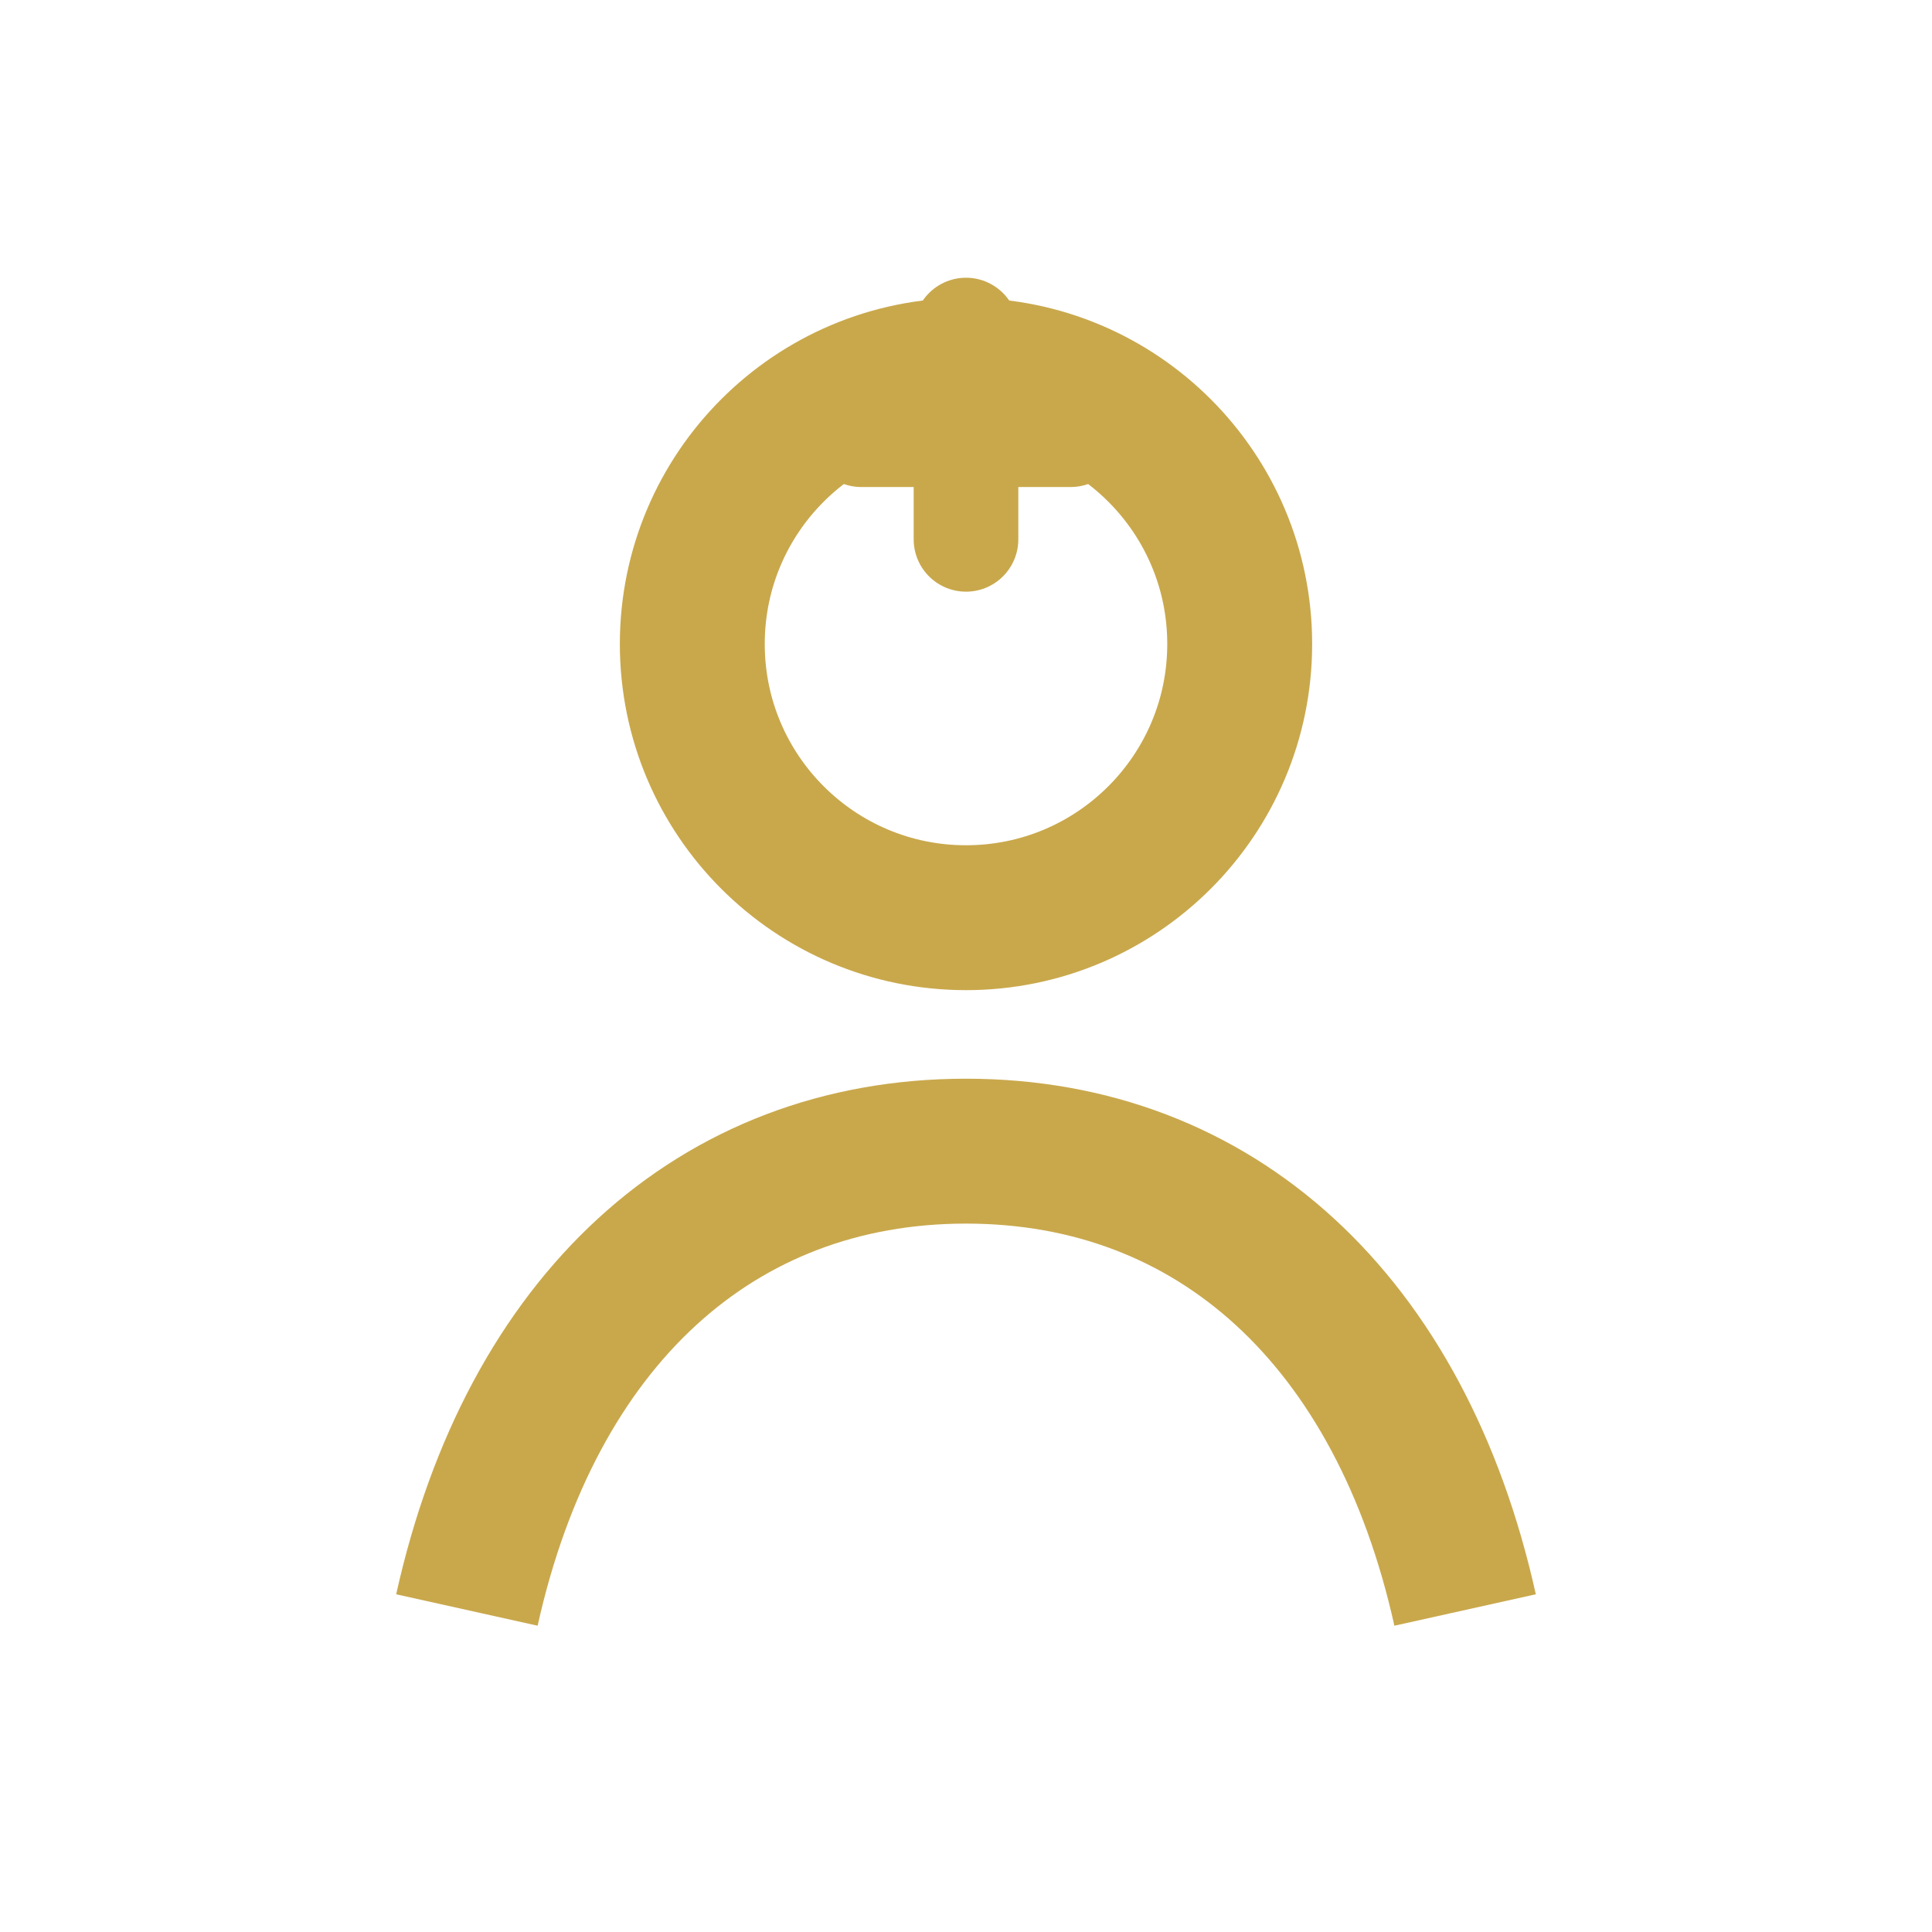
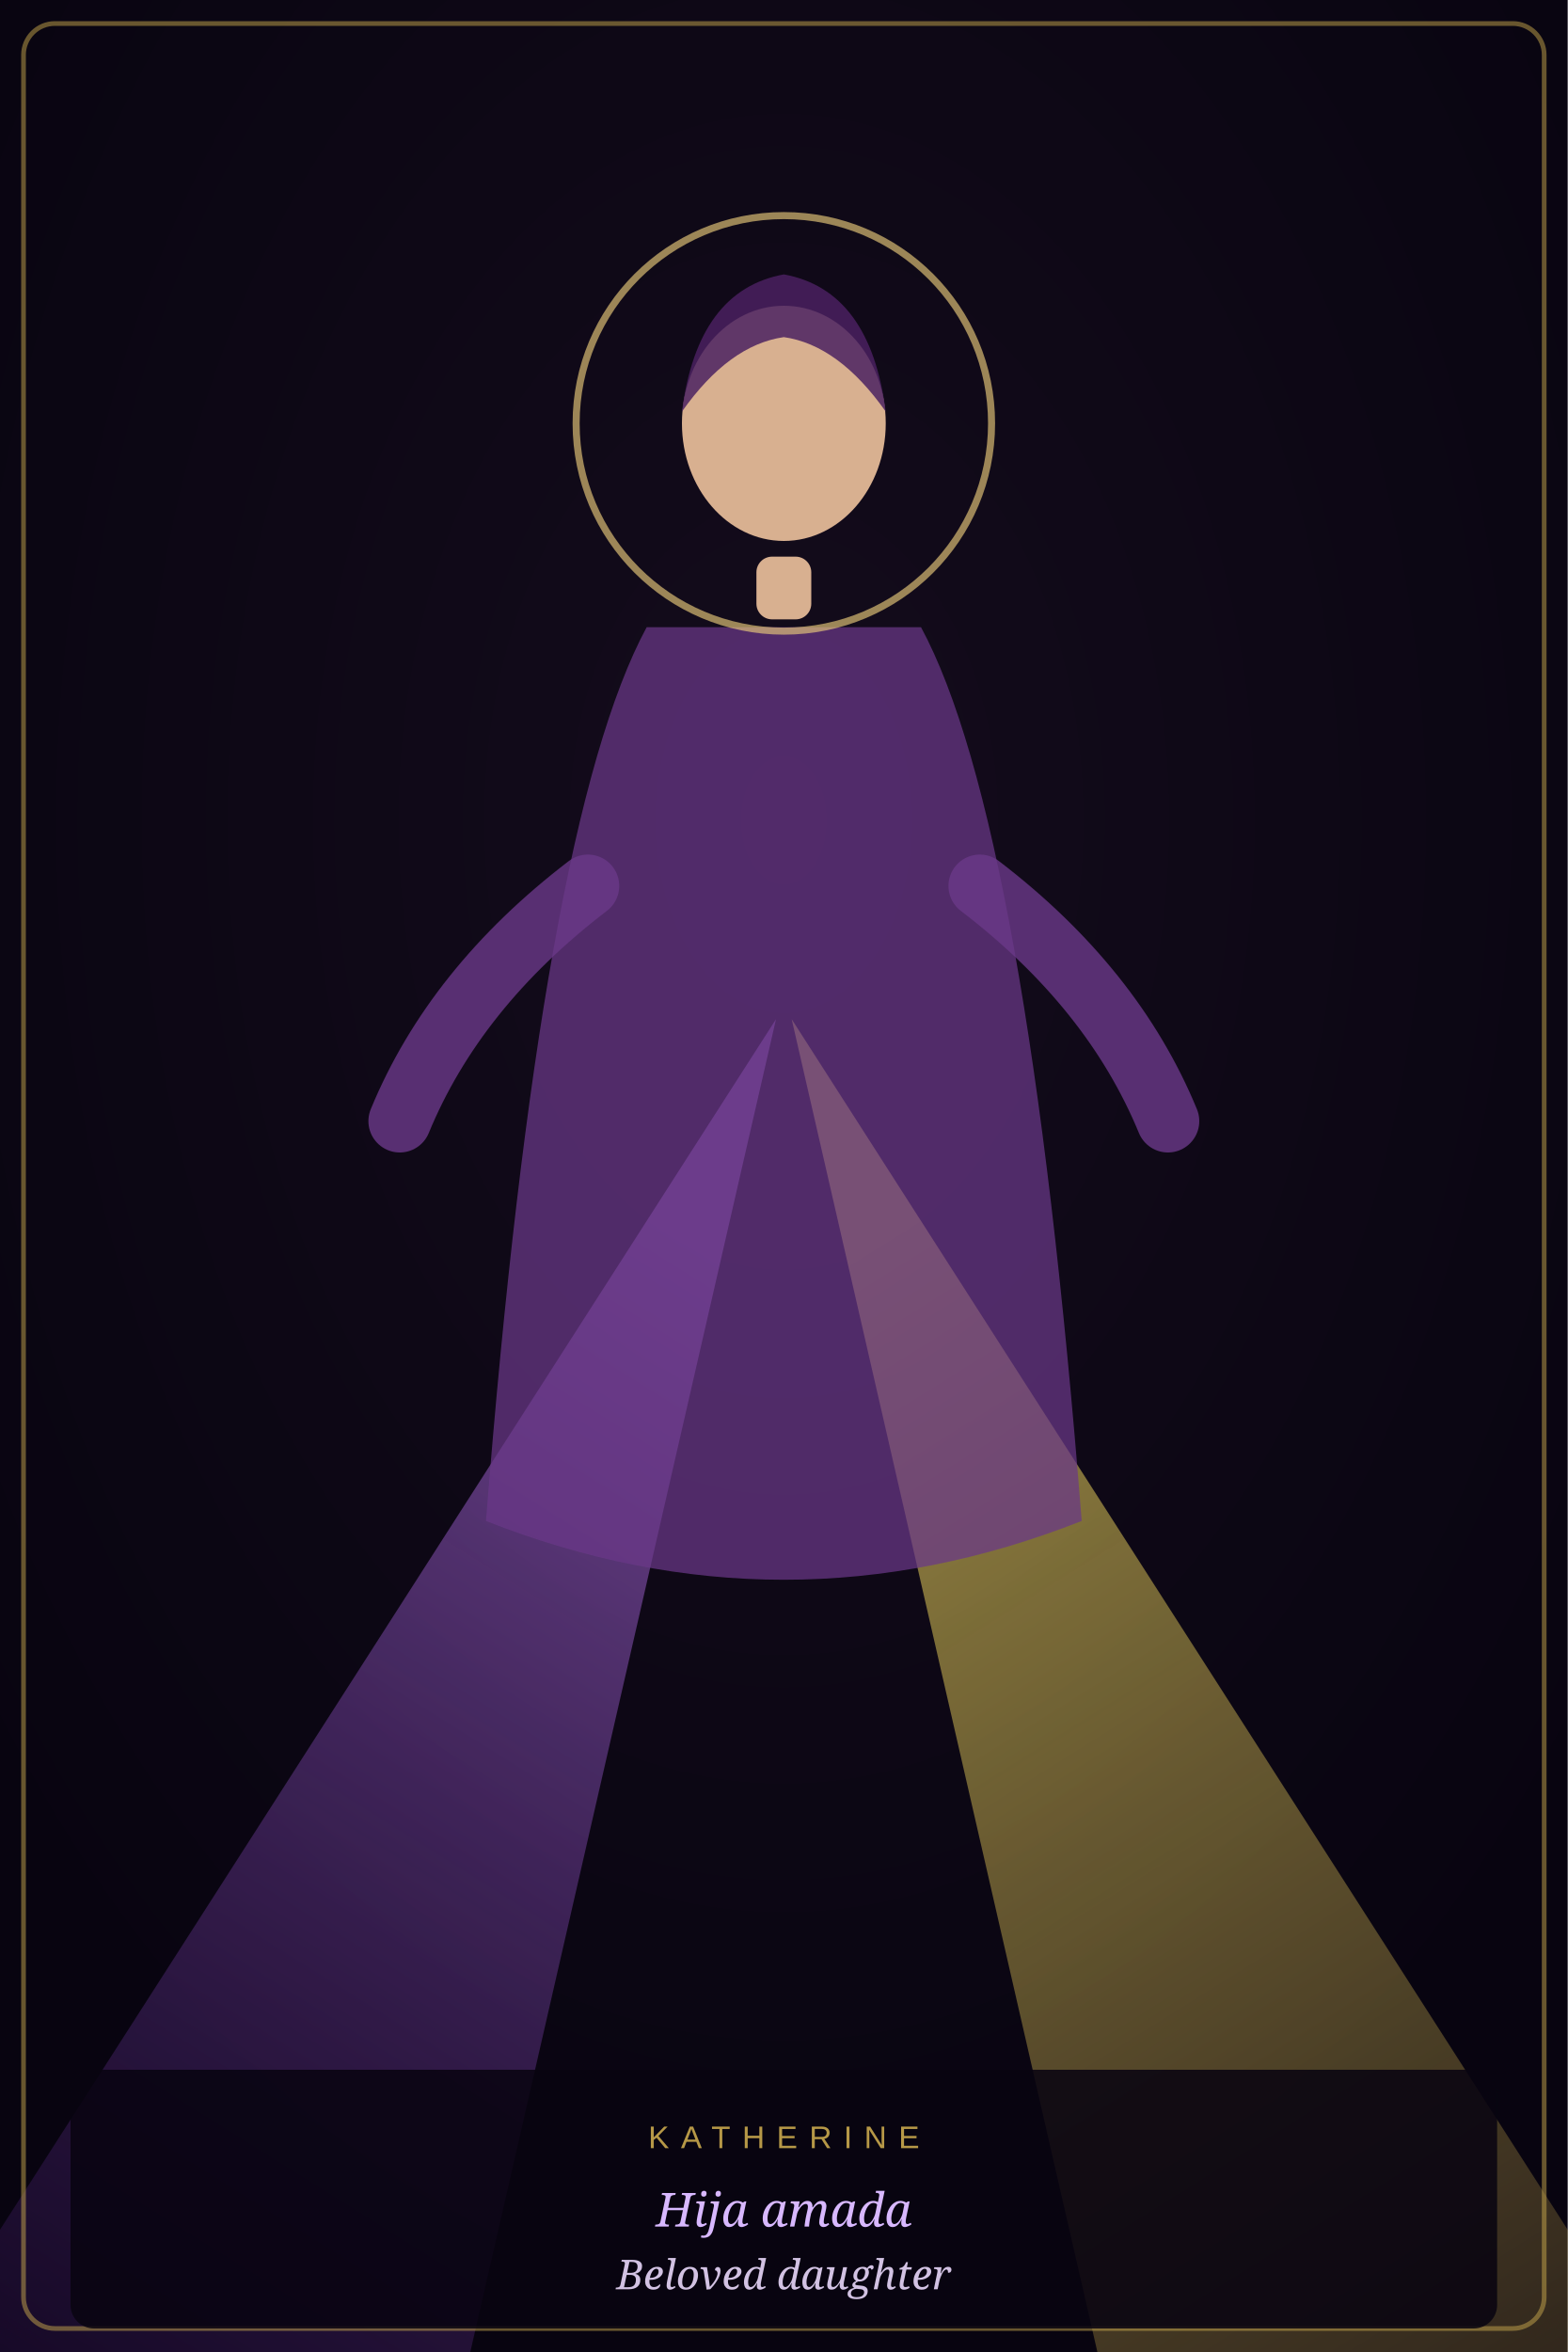
- <svg xmlns="http://www.w3.org/2000/svg" viewBox="0 0 24 24" fill="none">
-   <circle cx="12" cy="8" r="3.4" stroke="#c9a84c" stroke-width="1.8" />
-   <path d="M5.8 20c.8-3.6 3.1-5.7 6.2-5.7S17.4 16.4 18.2 20" stroke="#c9a84c" stroke-width="1.8" />
-   <path d="M12 4.1v2.6M10.7 5.4h2.6" stroke="#c9a84c" stroke-width="1.3" stroke-linecap="round" />
+ <svg xmlns="http://www.w3.org/2000/svg" viewBox="0 0 400 600">
+   <defs>
+     <radialGradient id="k-bg" cx="50%" cy="35%" r="65%">
+       <stop offset="0%" stop-color="#140c1c" />
+       <stop offset="100%" stop-color="#080410" />
+     </radialGradient>
+     <linearGradient id="k-r1" x1="50%" y1="0%" x2="10%" y2="100%">
+       <stop offset="0%" stop-color="#b070e0" stop-opacity="1" />
+       <stop offset="100%" stop-color="#502080" stop-opacity="0.35" />
+     </linearGradient>
+     <linearGradient id="k-r2" x1="50%" y1="0%" x2="90%" y2="100%">
+       <stop offset="0%" stop-color="#f5e060" stop-opacity="1" />
+       <stop offset="100%" stop-color="#c9a84c" stop-opacity="0.35" />
+     </linearGradient>
+   </defs>
+   <rect width="400" height="600" fill="url(#k-bg)" />
+   <polygon points="198,260 -20,600 120,600" fill="url(#k-r1)" opacity="0.62" />
+   <polygon points="202,260 420,600 280,600" fill="url(#k-r2)" opacity="0.62" />
+   <path d="M165,160 Q138,210 124,388 Q200,418 276,388 Q262,210 235,160 Z" fill="#6a3888" opacity="0.72" />
+   <path d="M150,226 Q116,252 102,286" stroke="#6a3888" stroke-width="16" stroke-linecap="round" fill="none" opacity="0.80" />
+   <path d="M250,226 Q284,252 298,286" stroke="#6a3888" stroke-width="16" stroke-linecap="round" fill="none" opacity="0.80" />
+   <ellipse cx="200" cy="108" rx="26" ry="30" fill="#d8b090" />
+   <rect x="193" y="142" width="14" height="16" rx="4" fill="#d8b090" />
+   <path d="M174,105 Q178,74 200,70 Q222,74 226,105 Q214,88 200,86 Q186,88 174,105 Z" fill="#4a2060" opacity="0.84" />
+   <circle cx="200" cy="108" r="53" fill="none" stroke="#e8c97a" stroke-width="1.8" stroke-opacity="0.65" />
+   <rect x="6" y="6" width="388" height="588" rx="8" fill="none" stroke="#c9a84c" stroke-width="1.2" stroke-opacity="0.5" />
+   <rect x="18" y="528" width="364" height="66" rx="6" fill="#080410" opacity="0.86" />
+   <text x="200" y="548" text-anchor="middle" font-family="Arial,sans-serif" font-size="8" fill="#c9a84c" letter-spacing="3" opacity="0.9">KATHERINE</text>
+   <text x="200" y="568" text-anchor="middle" font-family="Georgia,serif" font-size="12" fill="#d8b8ff" font-style="italic">Hija amada</text>
+   <text x="200" y="584" text-anchor="middle" font-family="Georgia,serif" font-size="10.5" fill="#eddcff" font-style="italic" opacity="0.88">Beloved daughter</text>
</svg>
